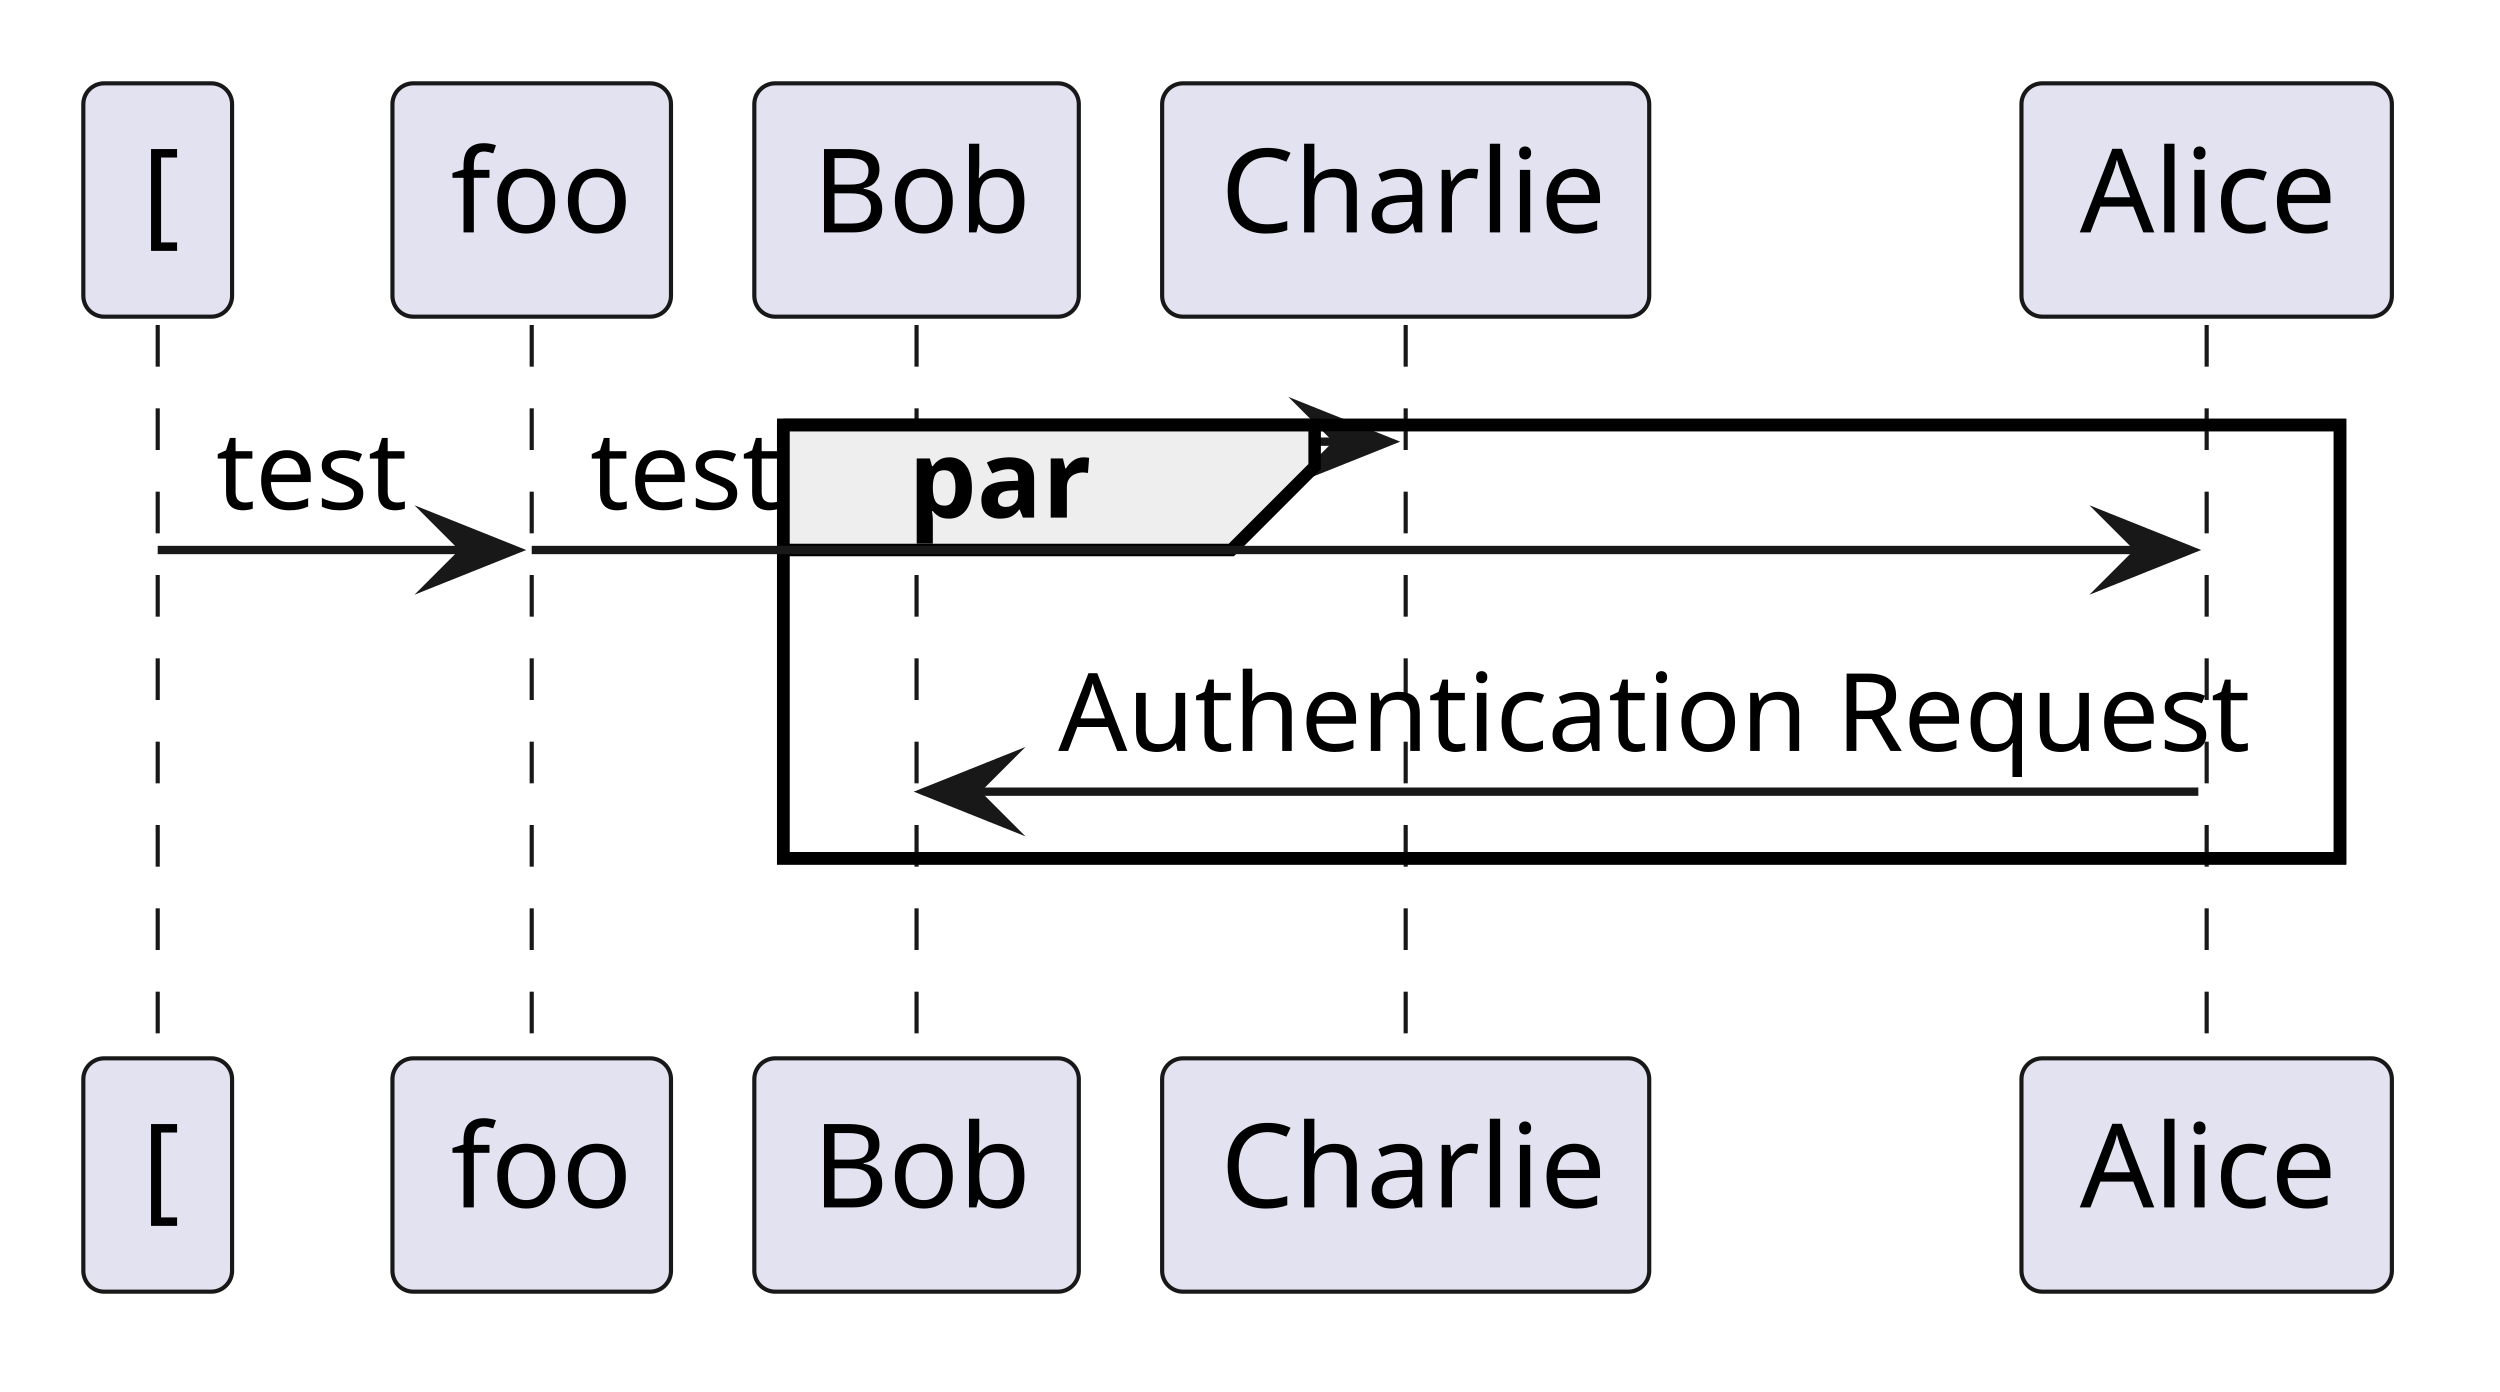
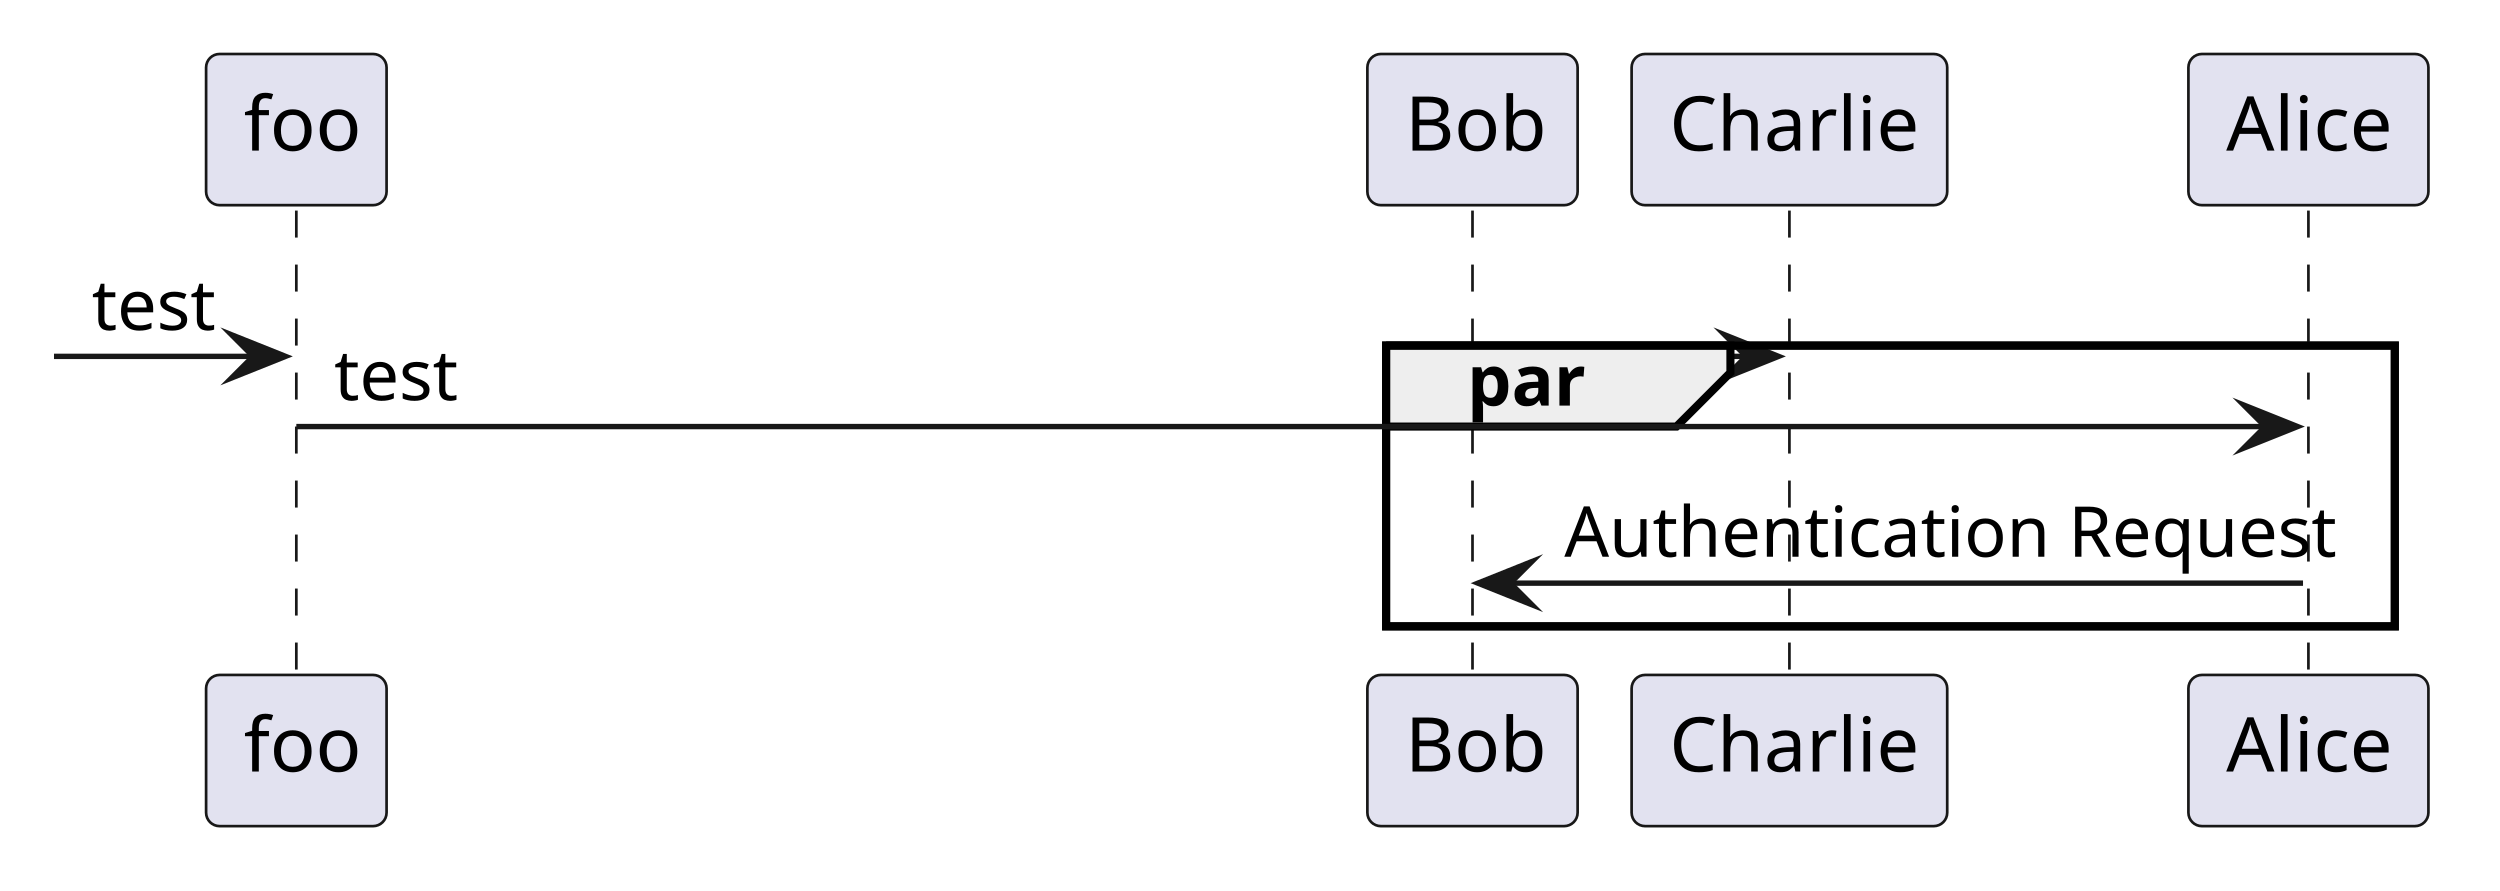
- <svg xmlns="http://www.w3.org/2000/svg" version="1.1" data-diagram-type="SEQUENCE" style="width:300px;height:167px;background:#FFFFFF;" width="300px" height="167px" viewBox="0 0 300 167" zoomAndPan="magnify" preserveAspectRatio="none" contentStyleType="text/css">
+ <svg xmlns="http://www.w3.org/2000/svg" version="1.1" data-diagram-type="SEQUENCE" style="width:463px;height:165px;background:#FFFFFF;" width="463px" height="165px" viewBox="0 0 463 165" zoomAndPan="magnify" preserveAspectRatio="none" contentStyleType="text/css">
  <defs />
  <g font-family="sans-serif" lengthAdjust="spacing">
-     <rect x="93.988" y="51" width="186.813" height="52" fill="none" style="stroke:#000;stroke-width:1.5;" />
+     <rect x="256.706" y="64" width="186.813" height="52" fill="none" style="stroke:#000;stroke-width:1.5;" />
    <g>
-       <rect x="15.425" y="39" width="8" height="88" fill="#000" fill-opacity="0" />
-       <line x1="18.925" y1="39" x2="18.925" y2="127" style="stroke:#181818;stroke-width:0.5;stroke-dasharray:5,5;" />
+       <rect x="51.381" y="39" width="8" height="86" fill="#000" fill-opacity="0" />
+       <line x1="54.881" y1="39" x2="54.881" y2="125" style="stroke:#181818;stroke-width:0.5;stroke-dasharray:5,5;" />
    </g>
    <g>
-       <rect x="60.306" y="39" width="8" height="88" fill="#000" fill-opacity="0" />
-       <line x1="63.806" y1="39" x2="63.806" y2="127" style="stroke:#181818;stroke-width:0.5;stroke-dasharray:5,5;" />
+       <rect x="269.206" y="39" width="8" height="86" fill="#000" fill-opacity="0" />
+       <line x1="272.706" y1="39" x2="272.706" y2="125" style="stroke:#181818;stroke-width:0.5;stroke-dasharray:5,5;" />
    </g>
    <g>
-       <rect x="106.488" y="39" width="8" height="88" fill="#000" fill-opacity="0" />
-       <line x1="109.988" y1="39" x2="109.988" y2="127" style="stroke:#181818;stroke-width:0.5;stroke-dasharray:5,5;" />
+       <rect x="327.9" y="39" width="8" height="86" fill="#000" fill-opacity="0" />
+       <line x1="331.4" y1="39" x2="331.4" y2="125" style="stroke:#181818;stroke-width:0.5;stroke-dasharray:5,5;" />
    </g>
    <g>
-       <rect x="165.181" y="39" width="8" height="88" fill="#000" fill-opacity="0" />
-       <line x1="168.681" y1="39" x2="168.681" y2="127" style="stroke:#181818;stroke-width:0.5;stroke-dasharray:5,5;" />
+       <rect x="424.019" y="39" width="8" height="86" fill="#000" fill-opacity="0" />
+       <line x1="427.519" y1="39" x2="427.519" y2="125" style="stroke:#181818;stroke-width:0.5;stroke-dasharray:5,5;" />
    </g>
-     <g>
-       <rect x="261.3" y="39" width="8" height="88" fill="#000" fill-opacity="0" />
-       <line x1="264.8" y1="39" x2="264.8" y2="127" style="stroke:#181818;stroke-width:0.5;stroke-dasharray:5,5;" />
-     </g>
-     <rect x="10" y="10" width="17.85" height="28" fill="#E2E2F0" rx="2.5" ry="2.5" style="stroke:#181818;stroke-width:0.5;" />
-     <text x="17" y="27.889" fill="#000" font-size="14">[</text>
-     <rect x="47.094" y="10" width="33.425" height="28" fill="#E2E2F0" rx="2.5" ry="2.5" style="stroke:#181818;stroke-width:0.5;" />
-     <text x="54.094" y="27.889" fill="#000" font-size="14" textLength="19.425">foo</text>
-     <rect x="90.519" y="10" width="38.938" height="28" fill="#E2E2F0" rx="2.5" ry="2.5" style="stroke:#181818;stroke-width:0.5;" />
-     <text x="97.519" y="27.889" fill="#000" font-size="14" textLength="24.938">Bob</text>
-     <rect x="139.456" y="10" width="58.45" height="28" fill="#E2E2F0" rx="2.5" ry="2.5" style="stroke:#181818;stroke-width:0.5;" />
-     <text x="146.456" y="27.889" fill="#000" font-size="14" textLength="44.45">Charlie</text>
-     <rect x="242.575" y="10" width="44.45" height="28" fill="#E2E2F0" rx="2.5" ry="2.5" style="stroke:#181818;stroke-width:0.5;" />
-     <text x="249.575" y="27.889" fill="#000" font-size="14" textLength="30.45">Alice</text>
-     <rect x="10" y="127" width="17.85" height="28" fill="#E2E2F0" rx="2.5" ry="2.5" style="stroke:#181818;stroke-width:0.5;" />
-     <text x="17" y="144.889" fill="#000" font-size="14">[</text>
-     <rect x="47.094" y="127" width="33.425" height="28" fill="#E2E2F0" rx="2.5" ry="2.5" style="stroke:#181818;stroke-width:0.5;" />
-     <text x="54.094" y="144.889" fill="#000" font-size="14" textLength="19.425">foo</text>
-     <rect x="90.519" y="127" width="38.938" height="28" fill="#E2E2F0" rx="2.5" ry="2.5" style="stroke:#181818;stroke-width:0.5;" />
-     <text x="97.519" y="144.889" fill="#000" font-size="14" textLength="24.938">Bob</text>
-     <rect x="139.456" y="127" width="58.45" height="28" fill="#E2E2F0" rx="2.5" ry="2.5" style="stroke:#181818;stroke-width:0.5;" />
-     <text x="146.456" y="144.889" fill="#000" font-size="14" textLength="44.45">Charlie</text>
-     <rect x="242.575" y="127" width="44.45" height="28" fill="#E2E2F0" rx="2.5" ry="2.5" style="stroke:#181818;stroke-width:0.5;" />
-     <text x="249.575" y="144.889" fill="#000" font-size="14" textLength="30.45">Alice</text>
-     <polygon points="51.806,62,61.806,66,51.806,70,55.806,66" fill="#181818" style="stroke:#181818;stroke-width:1;stroke-linejoin:miter;stroke-miterlimit:10;" />
-     <line x1="18.925" y1="66" x2="57.806" y2="66" style="stroke:#181818;stroke-width:1;" />
-     <text x="25.925" y="61.111" fill="#000" font-size="13" textLength="20.881">test</text>
-     <polygon points="156.681,49,166.681,53,156.681,57,160.681,53" fill="#181818" style="stroke:#181818;stroke-width:1;stroke-linejoin:miter;stroke-miterlimit:10;" />
-     <line x1="109.988" y1="53" x2="162.681" y2="53" style="stroke:#181818;stroke-width:1;" />
-     <path d="M93.988,51 L157.756,51 L157.756,56 L147.756,66 L93.988,66 L93.988,51" fill="#EEE" style="stroke:#000;stroke-width:1.5;" />
-     <rect x="93.988" y="51" width="186.813" height="52" fill="none" style="stroke:#000;stroke-width:1.5;" />
-     <text x="108.988" y="62.111" fill="#000" font-size="13" textLength="18.769" font-weight="700">par</text>
-     <polygon points="120.988,91,110.988,95,120.988,99,116.988,95" fill="#181818" style="stroke:#181818;stroke-width:1;stroke-linejoin:miter;stroke-miterlimit:10;" />
-     <line x1="114.988" y1="95" x2="263.8" y2="95" style="stroke:#181818;stroke-width:1;" />
-     <text x="126.988" y="90.111" fill="#000" font-size="13" textLength="130.813">Authentication Request</text>
-     <polygon points="252.8,62,262.8,66,252.8,70,256.8,66" fill="#181818" style="stroke:#181818;stroke-width:1;stroke-linejoin:miter;stroke-miterlimit:10;" />
-     <line x1="63.806" y1="66" x2="258.8" y2="66" style="stroke:#181818;stroke-width:1;" />
-     <text x="70.806" y="61.111" fill="#000" font-size="13" textLength="20.881">test</text>
+     <rect x="38.169" y="10" width="33.425" height="28" fill="#E2E2F0" rx="2.5" ry="2.5" style="stroke:#181818;stroke-width:0.5;" />
+     <text x="45.169" y="27.889" fill="#000" font-size="14" textLength="19.425">foo</text>
+     <rect x="253.238" y="10" width="38.938" height="28" fill="#E2E2F0" rx="2.5" ry="2.5" style="stroke:#181818;stroke-width:0.5;" />
+     <text x="260.238" y="27.889" fill="#000" font-size="14" textLength="24.938">Bob</text>
+     <rect x="302.175" y="10" width="58.45" height="28" fill="#E2E2F0" rx="2.5" ry="2.5" style="stroke:#181818;stroke-width:0.5;" />
+     <text x="309.175" y="27.889" fill="#000" font-size="14" textLength="44.45">Charlie</text>
+     <rect x="405.294" y="10" width="44.45" height="28" fill="#E2E2F0" rx="2.5" ry="2.5" style="stroke:#181818;stroke-width:0.5;" />
+     <text x="412.294" y="27.889" fill="#000" font-size="14" textLength="30.45">Alice</text>
+     <rect x="38.169" y="125" width="33.425" height="28" fill="#E2E2F0" rx="2.5" ry="2.5" style="stroke:#181818;stroke-width:0.5;" />
+     <text x="45.169" y="142.889" fill="#000" font-size="14" textLength="19.425">foo</text>
+     <rect x="253.238" y="125" width="38.938" height="28" fill="#E2E2F0" rx="2.5" ry="2.5" style="stroke:#181818;stroke-width:0.5;" />
+     <text x="260.238" y="142.889" fill="#000" font-size="14" textLength="24.938">Bob</text>
+     <rect x="302.175" y="125" width="58.45" height="28" fill="#E2E2F0" rx="2.5" ry="2.5" style="stroke:#181818;stroke-width:0.5;" />
+     <text x="309.175" y="142.889" fill="#000" font-size="14" textLength="44.45">Charlie</text>
+     <rect x="405.294" y="125" width="44.45" height="28" fill="#E2E2F0" rx="2.5" ry="2.5" style="stroke:#181818;stroke-width:0.5;" />
+     <text x="412.294" y="142.889" fill="#000" font-size="14" textLength="30.45">Alice</text>
+     <polygon points="42.881,62,52.881,66,42.881,70,46.881,66" fill="#181818" style="stroke:#181818;stroke-width:1;stroke-linejoin:miter;stroke-miterlimit:10;" />
+     <line x1="10" y1="66" x2="48.881" y2="66" style="stroke:#181818;stroke-width:1;" />
+     <text x="17" y="61.111" fill="#000" font-size="13" textLength="20.881">test</text>
+     <polygon points="319.4,62,329.4,66,319.4,70,323.4,66" fill="#181818" style="stroke:#181818;stroke-width:1;stroke-linejoin:miter;stroke-miterlimit:10;" />
+     <line x1="272.706" y1="66" x2="325.4" y2="66" style="stroke:#181818;stroke-width:1;" />
+     <path d="M256.706,64 L320.475,64 L320.475,69 L310.475,79 L256.706,79 L256.706,64" fill="#EEE" style="stroke:#000;stroke-width:1.5;" />
+     <rect x="256.706" y="64" width="186.813" height="52" fill="none" style="stroke:#000;stroke-width:1.5;" />
+     <text x="271.706" y="75.111" fill="#000" font-size="13" textLength="18.769" font-weight="700">par</text>
+     <polygon points="283.706,104,273.706,108,283.706,112,279.706,108" fill="#181818" style="stroke:#181818;stroke-width:1;stroke-linejoin:miter;stroke-miterlimit:10;" />
+     <line x1="277.706" y1="108" x2="426.519" y2="108" style="stroke:#181818;stroke-width:1;" />
+     <text x="289.706" y="103.111" fill="#000" font-size="13" textLength="130.813">Authentication Request</text>
+     <polygon points="415.519,75,425.519,79,415.519,83,419.519,79" fill="#181818" style="stroke:#181818;stroke-width:1;stroke-linejoin:miter;stroke-miterlimit:10;" />
+     <line x1="54.881" y1="79" x2="421.519" y2="79" style="stroke:#181818;stroke-width:1;" />
+     <text x="61.881" y="74.111" fill="#000" font-size="13" textLength="20.881">test</text>
  </g>
</svg>
